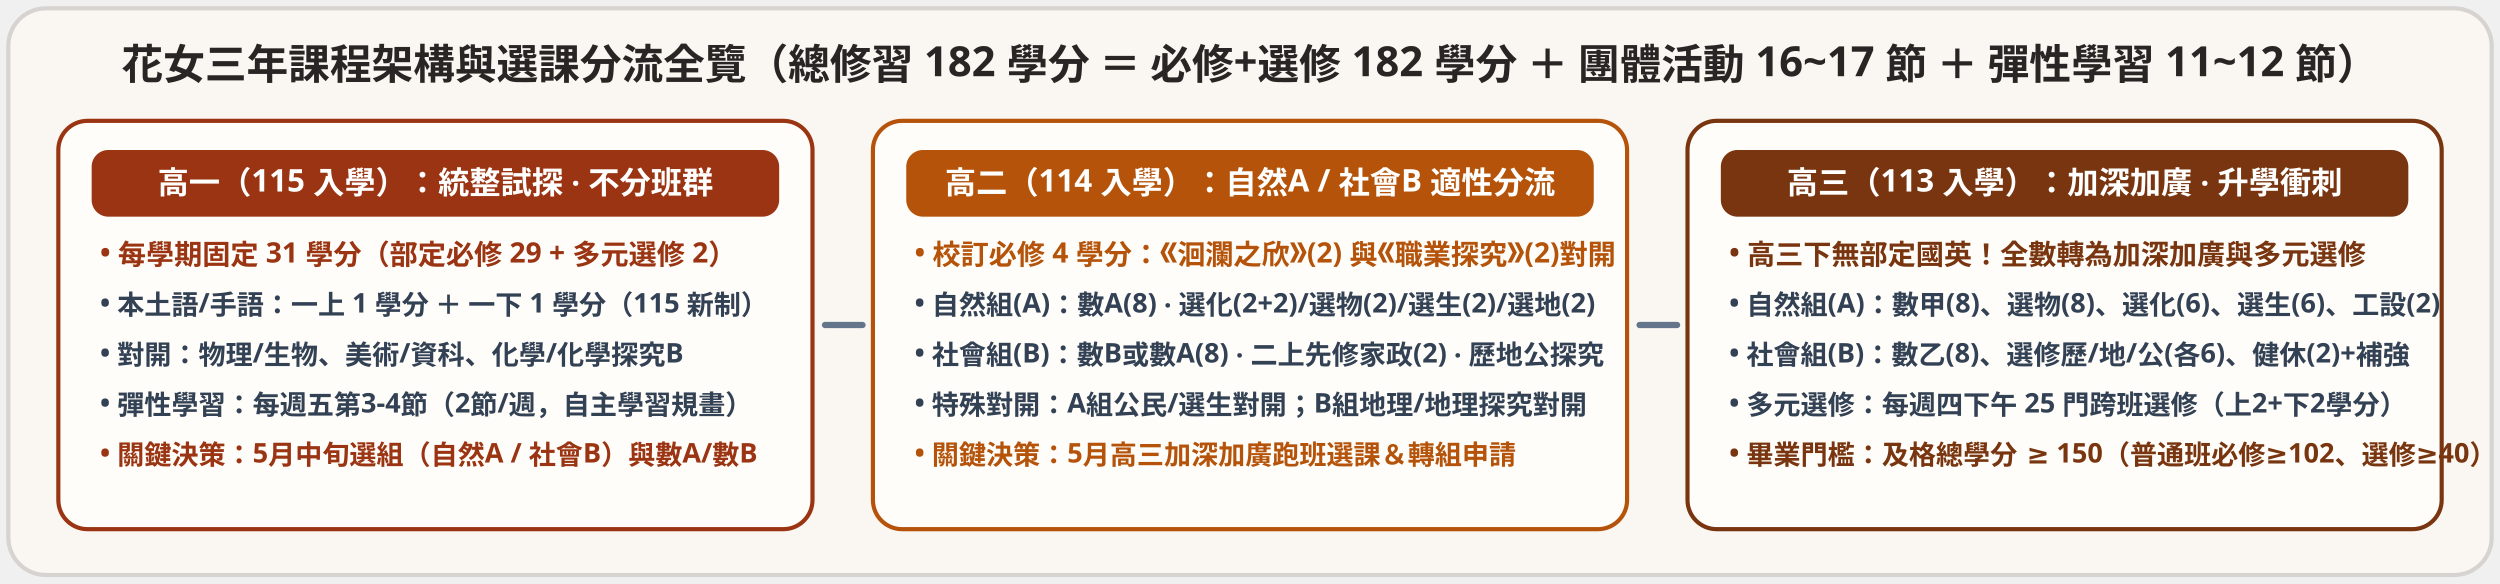
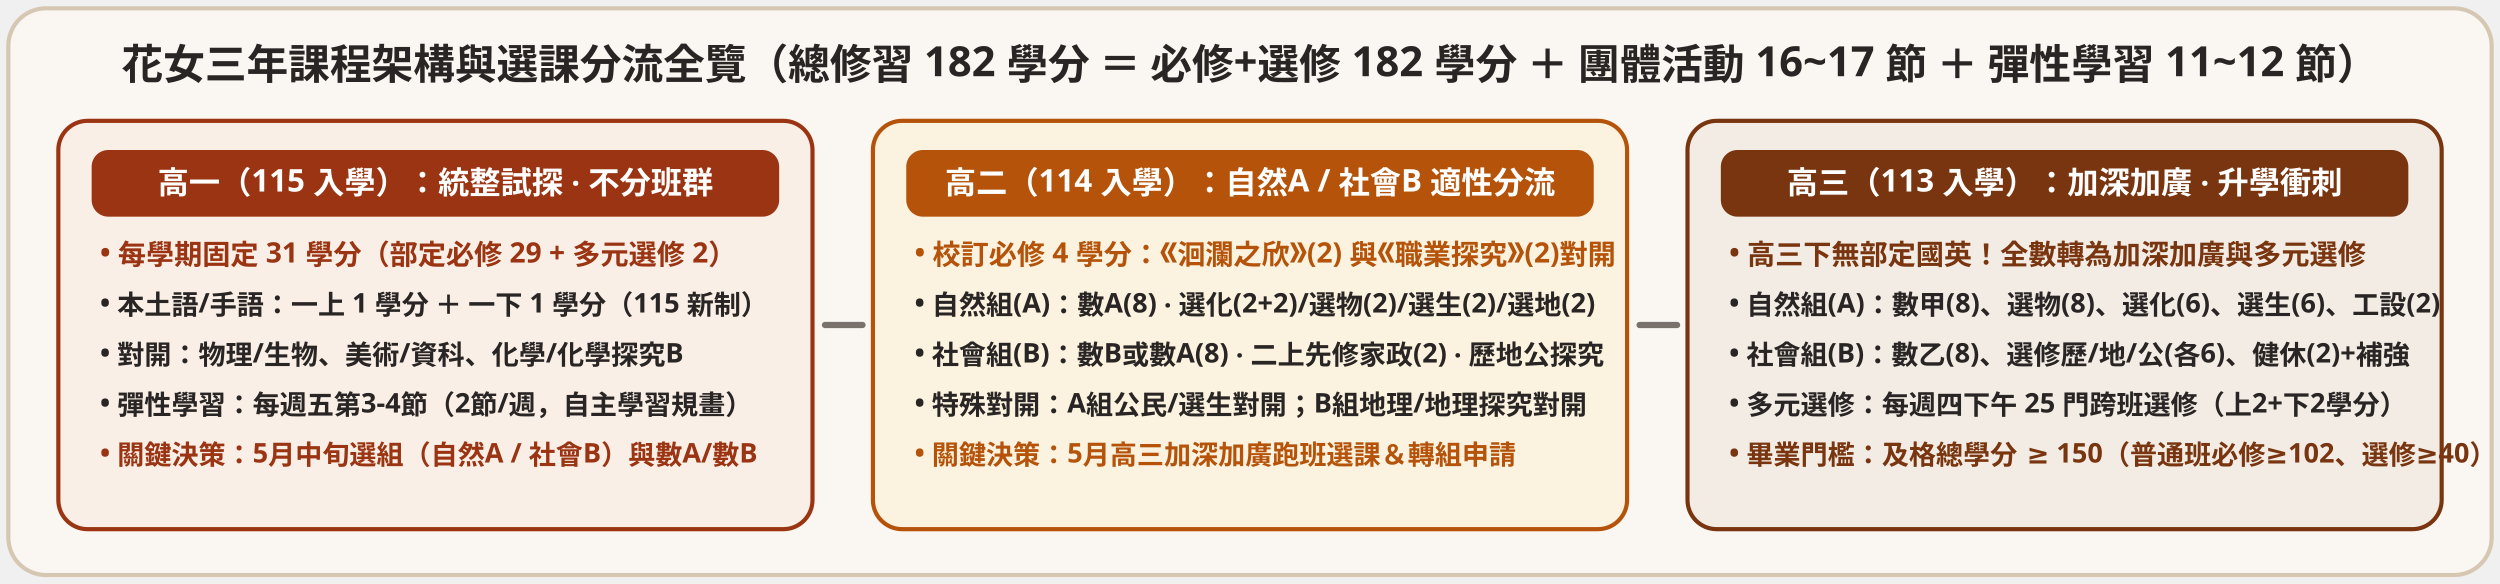
<svg xmlns="http://www.w3.org/2000/svg" viewBox="0 0 1200 280" width="100%" height="100%">
-   <rect x="4" y="4" width="1192" height="272" rx="18" fill="#FAF7F2" stroke="#D6D3D1" stroke-width="2" />
+   <rect x="4" y="4" width="1192" height="272" rx="18" fill="#FAF7F2" stroke="#D6C7B2" stroke-width="2" />
  <text x="600" y="38" text-anchor="middle" font-family="'Noto Sans TC', 'PingFang TC', sans-serif" font-size="20" font-weight="900" fill="#292524">
    花女三年課程架構與選課分流全覽（總修習 182 學分 ＝ 必修+選修 182 學分 ＋ 團體活動 16~17 節 ＋ 彈性學習 11~12 節）
  </text>
  <g transform="translate(28, 58)">
-     <rect x="0" y="0" width="362" height="196" rx="14" fill="#FFFDF9" stroke="#9A3412" stroke-width="2" />
+     <rect x="0" y="0" width="362" height="196" rx="14" fill="#F9EFE6" stroke="#9A3412" stroke-width="2" />
    <rect x="16" y="14" width="330" height="32" rx="8" fill="#9A3412" />
    <text x="181" y="35" text-anchor="middle" font-family="'Noto Sans TC', sans-serif" font-size="15" font-weight="800" fill="#FFFFFF">高一（115 入學）：統整試探 ‧ 不分班群</text>
    <text x="20" y="68" font-family="'Noto Sans TC', sans-serif" font-size="13.5" font-weight="700" fill="#9A3412">• 每學期固定 31 學分（部定必修 29 + 多元選修 2）</text>
-     <text x="20" y="92" font-family="'Noto Sans TC', sans-serif" font-size="13" font-weight="600" fill="#334155">• 本土語/手語：一上 1 學分 ＋ 一下 1 學分（115 新制）</text>
-     <text x="20" y="116" font-family="'Noto Sans TC', sans-serif" font-size="13" font-weight="600" fill="#334155">• 對開：物理/生物、美術/資科、化學/化學探究B</text>
-     <text x="20" y="140" font-family="'Noto Sans TC', sans-serif" font-size="13" font-weight="600" fill="#334155">• 彈性學習：每週五第3-4節（2節/週，自主學習規畫）</text>
+     <text x="20" y="92" font-family="'Noto Sans TC', sans-serif" font-size="13" font-weight="600" fill="#292524">• 本土語/手語：一上 1 學分 ＋ 一下 1 學分（115 新制）</text>
+     <text x="20" y="116" font-family="'Noto Sans TC', sans-serif" font-size="13" font-weight="600" fill="#292524">• 對開：物理/生物、美術/資科、化學/化學探究B</text>
+     <text x="20" y="140" font-family="'Noto Sans TC', sans-serif" font-size="13" font-weight="600" fill="#292524">• 彈性學習：每週五第3-4節（2節/週，自主學習規畫）</text>
    <text x="20" y="164" font-family="'Noto Sans TC', sans-serif" font-size="13" font-weight="700" fill="#9A3412">• 關鍵決策：5月中旬選組（自然A / 社會B）與數A/數B</text>
  </g>
-   <path d="M 396 156 L 414 156" stroke="#64748B" stroke-width="3" stroke-linecap="round" />
+   <path d="M 396 156 L 414 156" stroke="#78716C" stroke-width="3" stroke-linecap="round" />
  <g transform="translate(419, 58)">
-     <rect x="0" y="0" width="362" height="196" rx="14" fill="#FFFDF9" stroke="#B45309" stroke-width="2" />
+     <rect x="0" y="0" width="362" height="196" rx="14" fill="#FBF3DF" stroke="#B45309" stroke-width="2" />
    <rect x="16" y="14" width="330" height="32" rx="8" fill="#B45309" />
    <text x="181" y="35" text-anchor="middle" font-family="'Noto Sans TC', sans-serif" font-size="15" font-weight="800" fill="#FFFFFF">高二（114 入學）：自然A / 社會B 適性分流</text>
    <text x="20" y="68" font-family="'Noto Sans TC', sans-serif" font-size="13.5" font-weight="700" fill="#B45309">• 校訂必修 4 學分：《洄瀾之欣》(2) 與《職業探究》(2)對開</text>
-     <text x="20" y="92" font-family="'Noto Sans TC', sans-serif" font-size="13" font-weight="600" fill="#334155">• 自然組(A)：數A(8) ‧ 選化(2+2)/選物(2)/選生(2)/選地(2)</text>
-     <text x="20" y="116" font-family="'Noto Sans TC', sans-serif" font-size="13" font-weight="600" fill="#334155">• 社會組(B)：數B或數A(8) ‧ 二上先修家政(2) ‧ 歷地公探究</text>
-     <text x="20" y="140" font-family="'Noto Sans TC', sans-serif" font-size="13" font-weight="600" fill="#334155">• 特殊對開：A組公民/選生對開；B組地理/地理探究對開</text>
+     <text x="20" y="92" font-family="'Noto Sans TC', sans-serif" font-size="13" font-weight="600" fill="#292524">• 自然組(A)：數A(8) ‧ 選化(2+2)/選物(2)/選生(2)/選地(2)</text>
+     <text x="20" y="116" font-family="'Noto Sans TC', sans-serif" font-size="13" font-weight="600" fill="#292524">• 社會組(B)：數B或數A(8) ‧ 二上先修家政(2) ‧ 歷地公探究</text>
+     <text x="20" y="140" font-family="'Noto Sans TC', sans-serif" font-size="13" font-weight="600" fill="#292524">• 特殊對開：A組公民/選生對開；B組地理/地理探究對開</text>
    <text x="20" y="164" font-family="'Noto Sans TC', sans-serif" font-size="13" font-weight="700" fill="#B45309">• 關鍵決策：5月高三加深加廣跑班選課＆轉組申請</text>
  </g>
-   <path d="M 787 156 L 805 156" stroke="#64748B" stroke-width="3" stroke-linecap="round" />
+   <path d="M 787 156 L 805 156" stroke="#78716C" stroke-width="3" stroke-linecap="round" />
  <g transform="translate(810, 58)">
-     <rect x="0" y="0" width="362" height="196" rx="14" fill="#FFFDF9" stroke="#78350F" stroke-width="2" />
+     <rect x="0" y="0" width="362" height="196" rx="14" fill="#F2ECE4" stroke="#78350F" stroke-width="2" />
    <rect x="16" y="14" width="330" height="32" rx="8" fill="#78350F" />
    <text x="181" y="35" text-anchor="middle" font-family="'Noto Sans TC', sans-serif" font-size="15" font-weight="800" fill="#FFFFFF">高三（113 入學）：加深加廣 ‧ 升學衝刺</text>
    <text x="20" y="68" font-family="'Noto Sans TC', sans-serif" font-size="13.5" font-weight="700" fill="#78350F">• 高三下無部定國英！全數轉為加深加廣與多元選修</text>
-     <text x="20" y="92" font-family="'Noto Sans TC', sans-serif" font-size="13" font-weight="600" fill="#334155">• 自然組(A)：數甲(8)、選物(8)、選化(6)、選生(6)、工設(2)</text>
-     <text x="20" y="116" font-family="'Noto Sans TC', sans-serif" font-size="13" font-weight="600" fill="#334155">• 社會組(B)：數乙(8)、選修歷/地/公(各6)、健休(2)+補強</text>
-     <text x="20" y="140" font-family="'Noto Sans TC', sans-serif" font-size="13" font-weight="600" fill="#334155">• 多元選修：每週四下午 25 門跨班選修（上2+下2學分）</text>
+     <text x="20" y="92" font-family="'Noto Sans TC', sans-serif" font-size="13" font-weight="600" fill="#292524">• 自然組(A)：數甲(8)、選物(8)、選化(6)、選生(6)、工設(2)</text>
+     <text x="20" y="116" font-family="'Noto Sans TC', sans-serif" font-size="13" font-weight="600" fill="#292524">• 社會組(B)：數乙(8)、選修歷/地/公(各6)、健休(2)+補強</text>
+     <text x="20" y="140" font-family="'Noto Sans TC', sans-serif" font-size="13" font-weight="600" fill="#292524">• 多元選修：每週四下午 25 門跨班選修（上2+下2學分）</text>
    <text x="20" y="164" font-family="'Noto Sans TC', sans-serif" font-size="13" font-weight="700" fill="#78350F">• 畢業門檻：及格總學分 ≥ 150（普通班必修≥102、選修≥40）</text>
  </g>
</svg>
